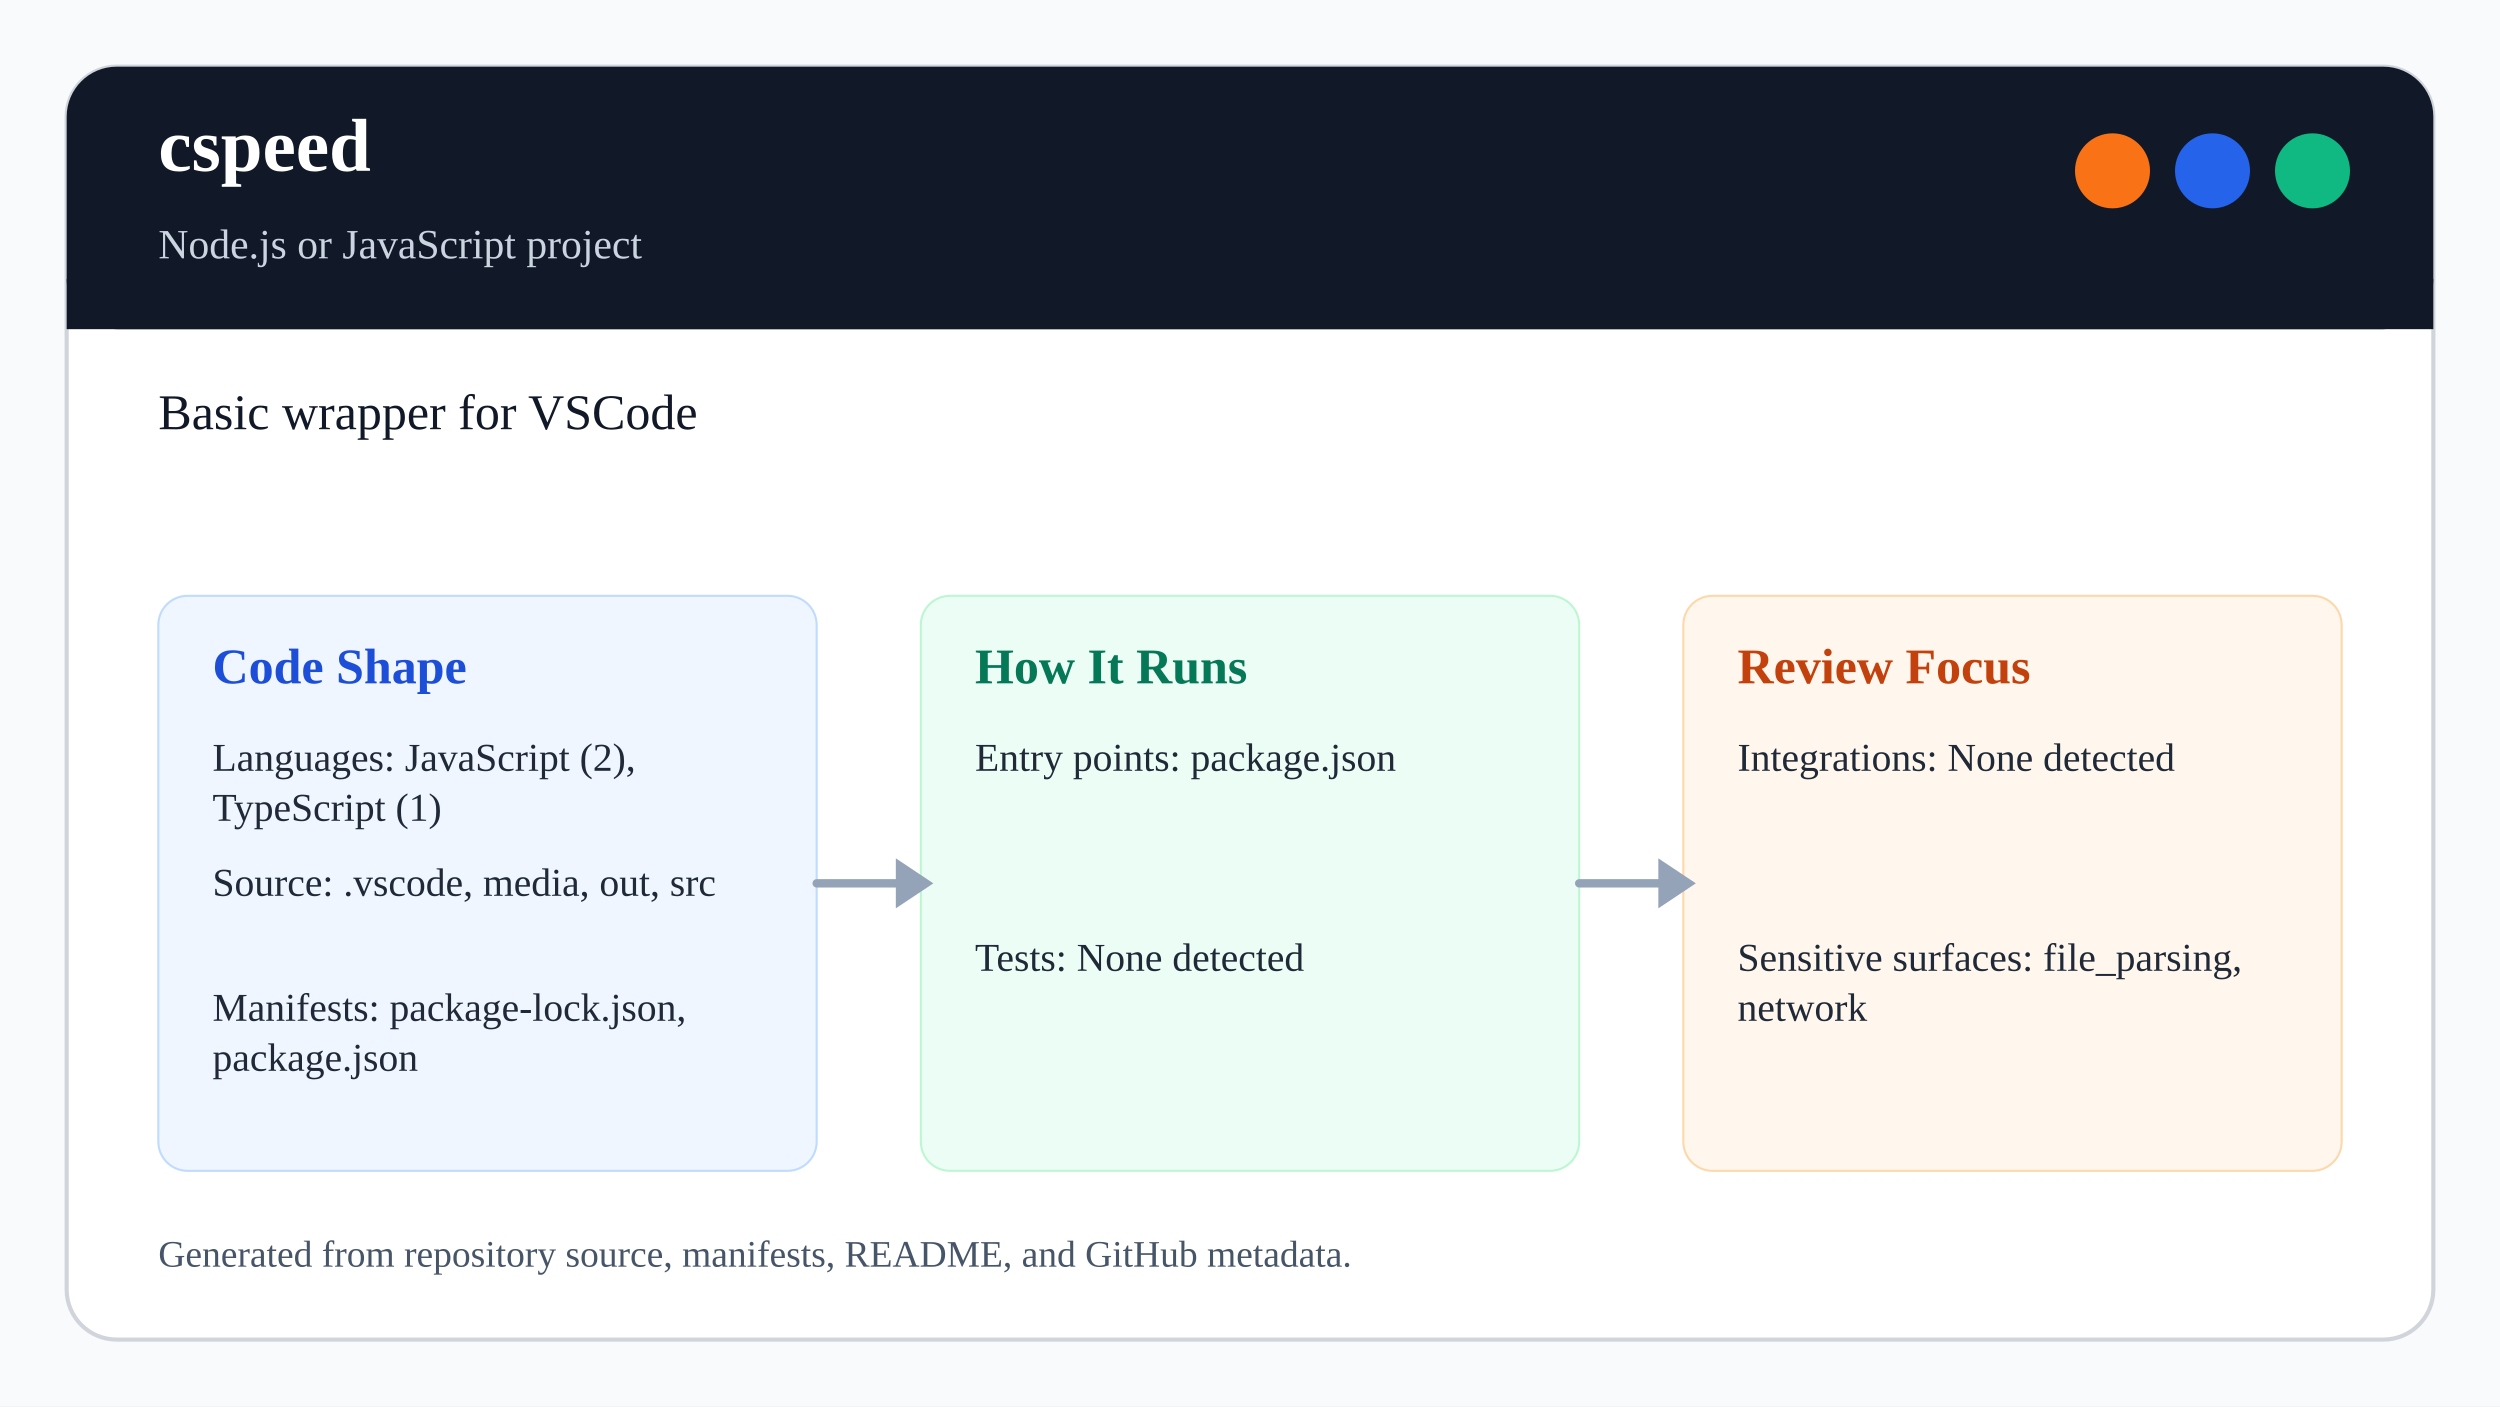
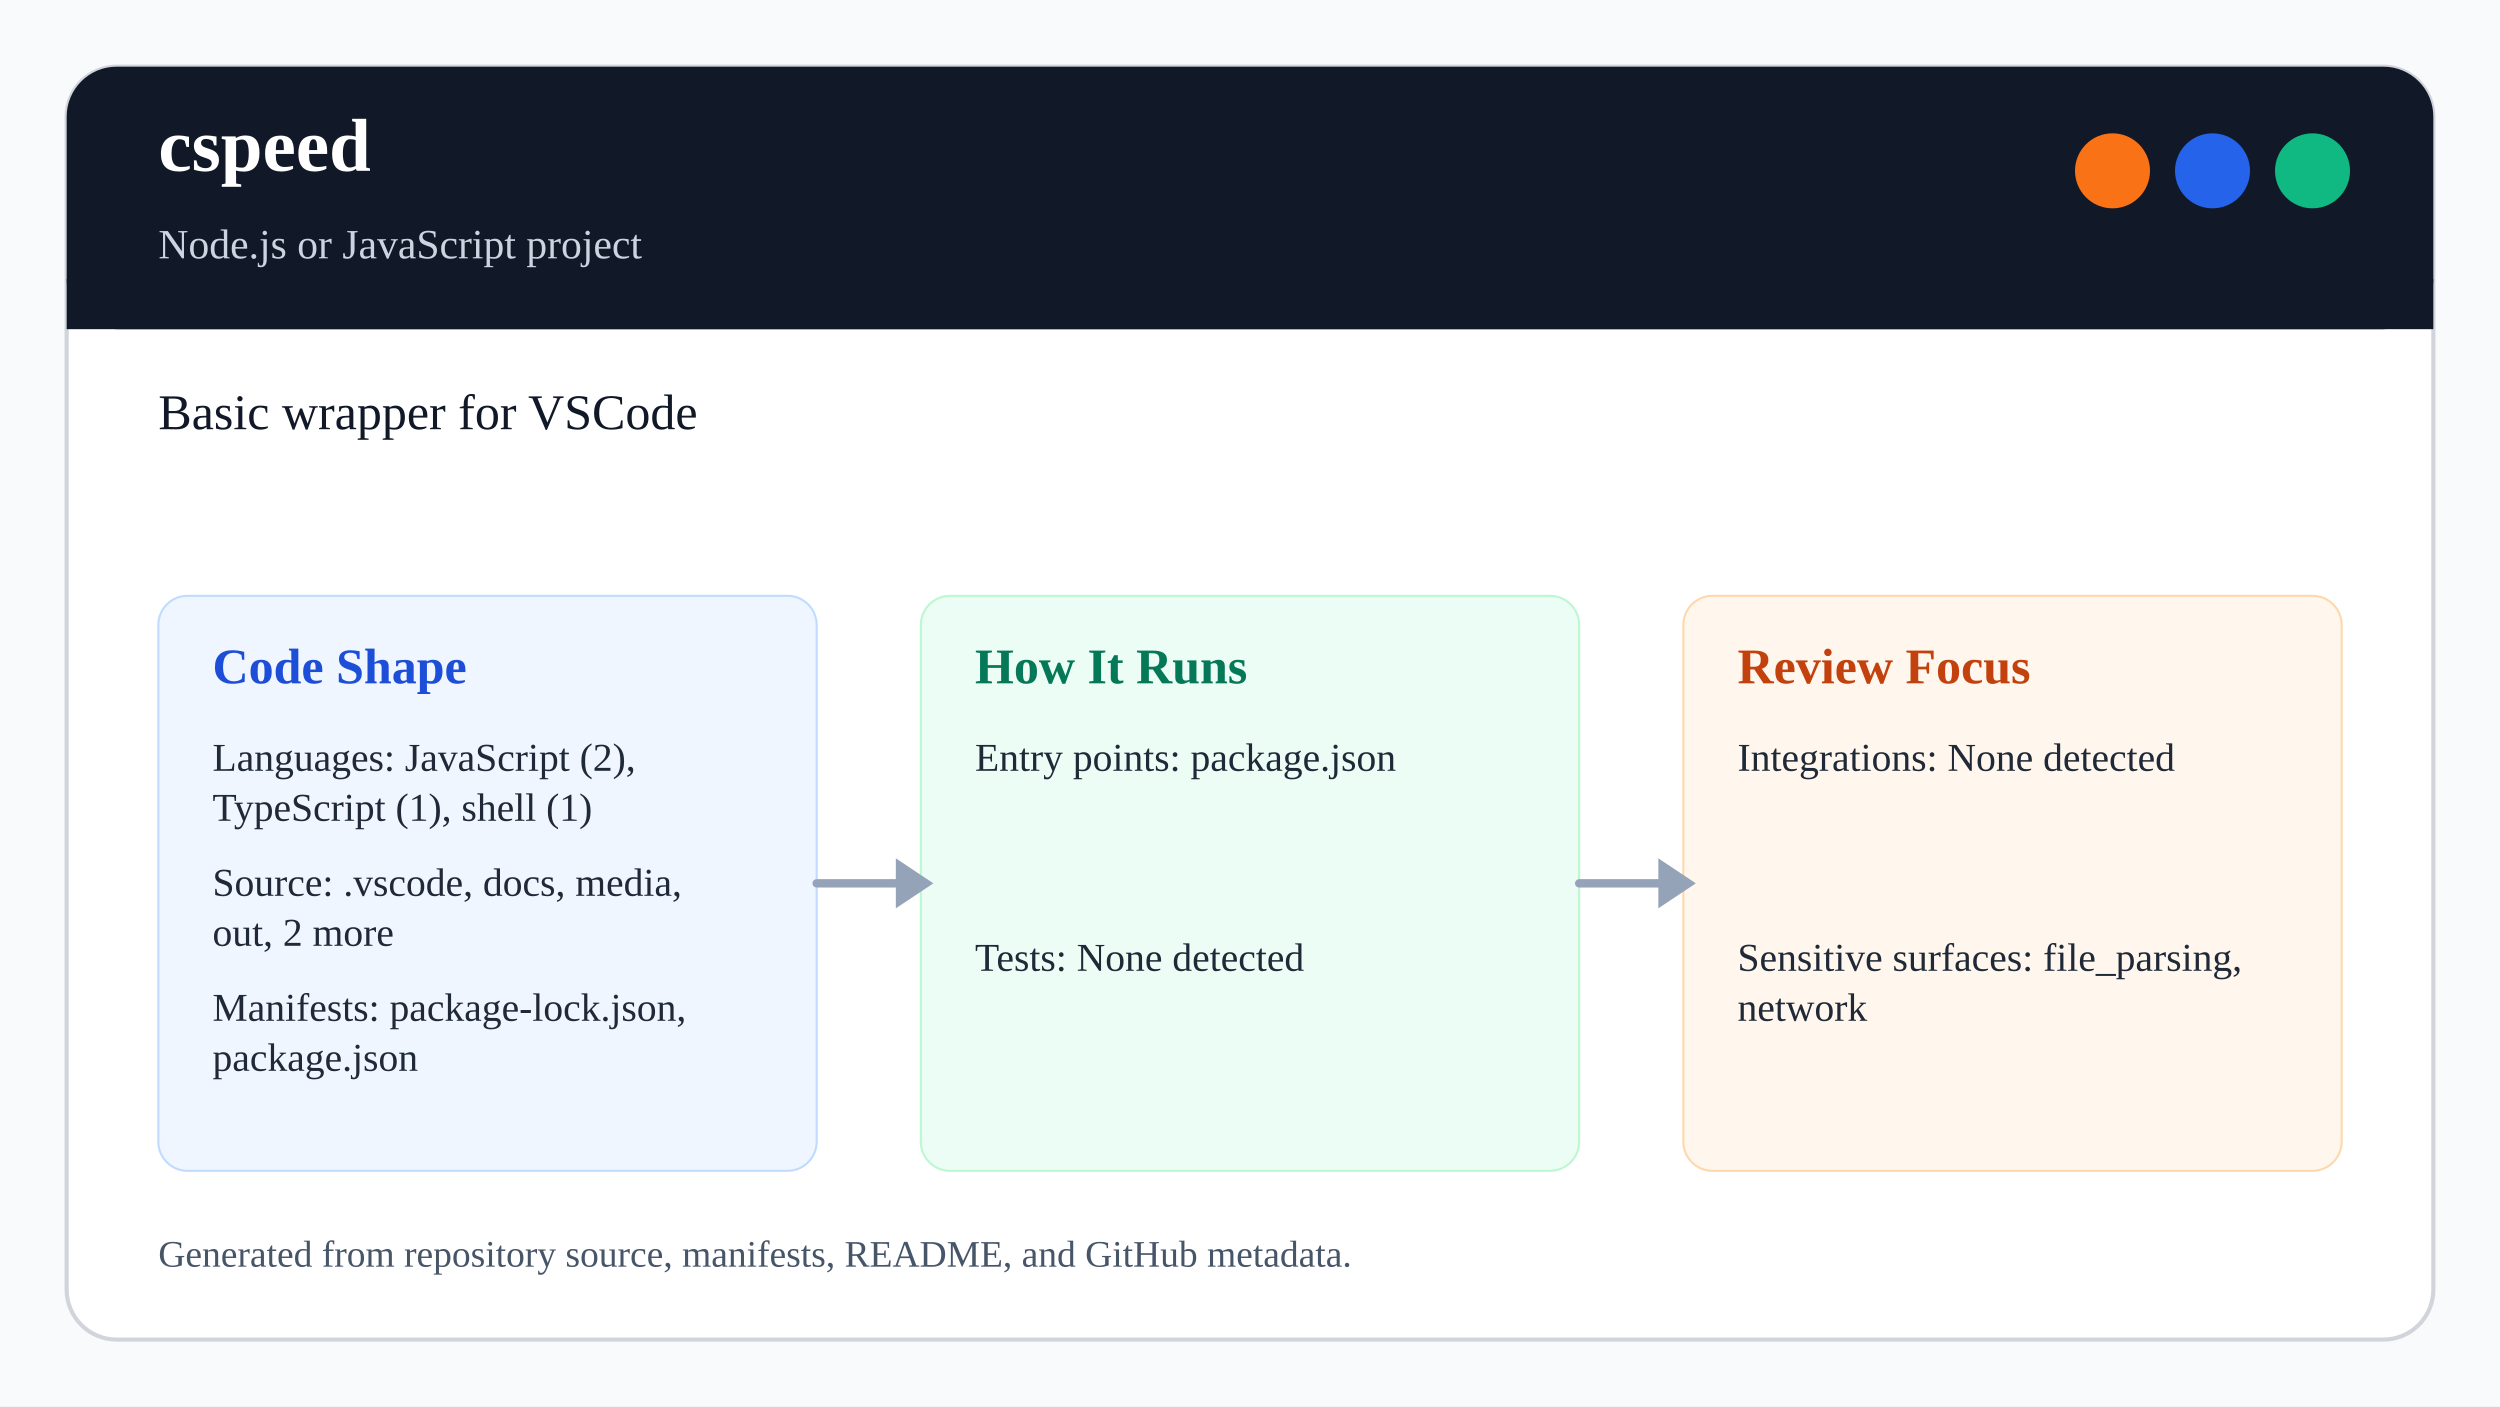
<svg xmlns="http://www.w3.org/2000/svg" width="1200" height="675" viewBox="0 0 1200 675" role="img" aria-labelledby="title desc">
  <rect width="1200" height="675" fill="#f8fafc" />
  <rect x="32" y="32" width="1136" height="611" rx="24" fill="#ffffff" stroke="#d1d5db" stroke-width="2" />
  <rect x="32" y="32" width="1136" height="126" rx="24" fill="#111827" />
  <path d="M32 134h1136v24H32z" fill="#111827" />
  <circle cx="1062" cy="82" r="18" fill="#2563eb" />
  <circle cx="1110" cy="82" r="18" fill="#10b981" />
  <circle cx="1014" cy="82" r="18" fill="#f97316" />
  <text x="76" y="82" font-size="36" fill="#ffffff" font-weight="700">cspeed</text>
  <text x="76" y="124" font-size="20" fill="#cbd5e1">Node.js or JavaScript project</text>
  <text x="76" y="206" font-size="24" fill="#111827">Basic wrapper for VSCode</text>
  <rect x="76" y="286" width="316" height="276" rx="14" fill="#eff6ff" stroke="#bfdbfe" />
  <text x="102" y="328" font-size="24" font-weight="700" fill="#1d4ed8">Code Shape</text>
  <text x="102" y="370" font-size="19" fill="#1f2937">Languages: JavaScript (2),</text>
-   <text x="102" y="394" font-size="19" fill="#1f2937">TypeScript (1)</text>
-   <text x="102" y="430" font-size="19" fill="#1f2937">Source: .vscode, media, out, src</text>
+   <text x="102" y="394" font-size="19" fill="#1f2937">TypeScript (1), shell (1)</text>
+   <text x="102" y="430" font-size="19" fill="#1f2937">Source: .vscode, docs, media,</text>
+   <text x="102" y="454" font-size="19" fill="#1f2937">out, 2 more</text>
  <text x="102" y="490" font-size="19" fill="#1f2937">Manifests: package-lock.json,</text>
  <text x="102" y="514" font-size="19" fill="#1f2937">package.json</text>
  <rect x="442" y="286" width="316" height="276" rx="14" fill="#ecfdf5" stroke="#bbf7d0" />
  <text x="468" y="328" font-size="24" font-weight="700" fill="#047857">How It Runs</text>
  <text x="468" y="370" font-size="19" fill="#1f2937">Entry points: package.json</text>
  <text x="468" y="466" font-size="19" fill="#1f2937">Tests: None detected</text>
  <rect x="808" y="286" width="316" height="276" rx="14" fill="#fff7ed" stroke="#fed7aa" />
  <text x="834" y="328" font-size="24" font-weight="700" fill="#c2410c">Review Focus</text>
  <text x="834" y="370" font-size="19" fill="#1f2937">Integrations: None detected</text>
  <text x="834" y="466" font-size="19" fill="#1f2937">Sensitive surfaces: file_parsing,</text>
  <text x="834" y="490" font-size="19" fill="#1f2937">network</text>
  <path d="M392 424h50" stroke="#94a3b8" stroke-width="4" stroke-linecap="round" />
  <path d="M430 412l18 12-18 12z" fill="#94a3b8" />
  <path d="M758 424h50" stroke="#94a3b8" stroke-width="4" stroke-linecap="round" />
  <path d="M796 412l18 12-18 12z" fill="#94a3b8" />
  <text x="76" y="608" font-size="18" fill="#475569">Generated from repository source, manifests, README, and GitHub metadata.</text>
</svg>
